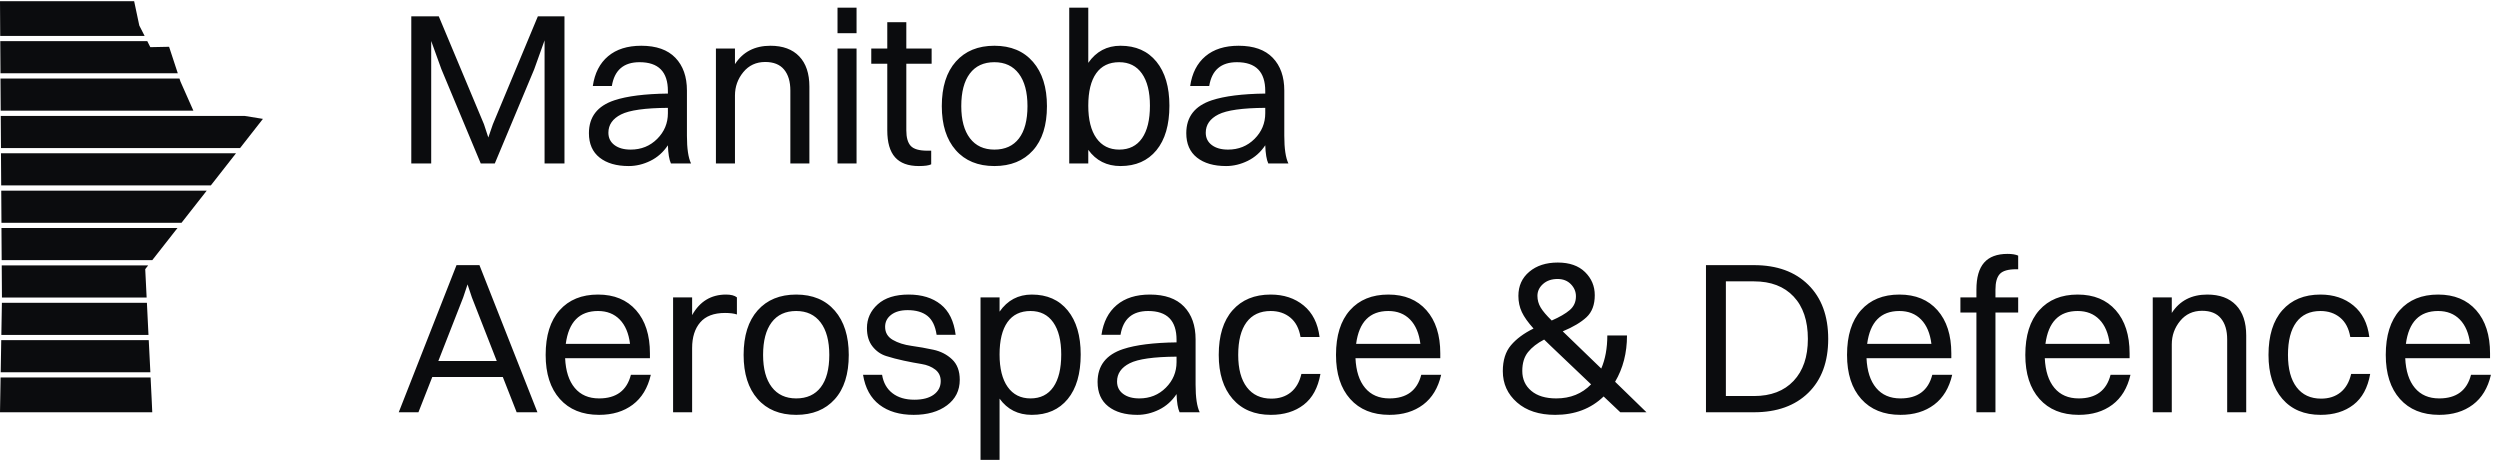
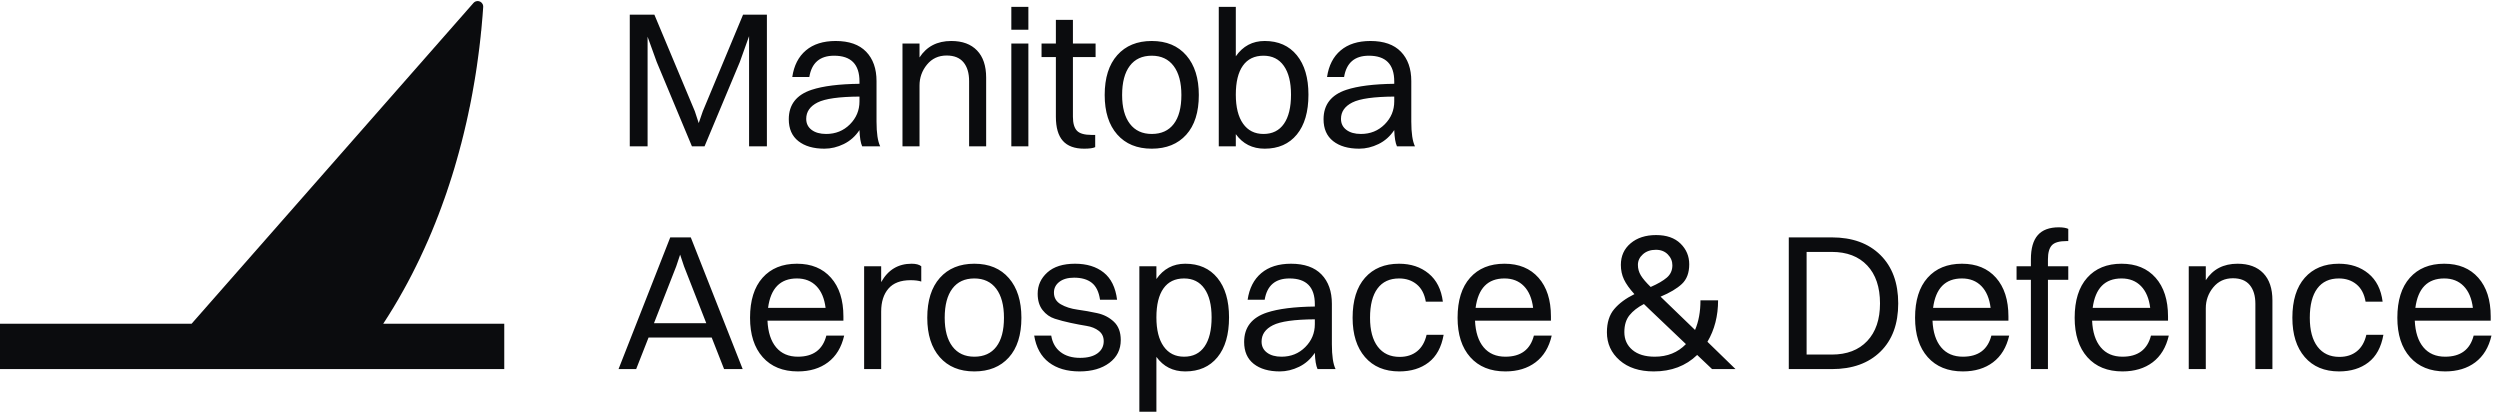
- <svg xmlns="http://www.w3.org/2000/svg" viewBox="0 0 462.2 85.6" width="462" height="86" role="img" aria-label="Manitoba Aerospace &amp; Defence">
-   <path fill="#0B0C0E" d="M28.15 76.00 L28.03 73.37 L27.84 69.57 L0.11 69.57 L0.00 76.00ZM27.50 62.67 L0.23 62.67 L0.13 68.61 L27.80 68.61ZM27.16 55.76 L0.35 55.76 L0.25 61.70 L27.45 61.70ZM26.85 49.54 L27.39 48.85 L0.32 48.85 L0.36 54.79 L27.11 54.79ZM32.81 41.94 L0.27 41.94 L0.31 47.88 L28.15 47.88ZM38.22 35.03 L0.23 35.03 L0.27 40.97 L33.56 40.97ZM43.63 28.12 L0.18 28.12 L0.22 34.06 L38.98 34.06ZM48.61 21.76 L45.21 21.21 L0.14 21.21 L0.18 27.15 L44.39 27.15ZM33.36 14.85 L33.18 14.30 L0.09 14.30 L0.13 20.24 L35.75 20.24ZM31.26 8.43 L27.79 8.50 L27.23 7.39 L0.05 7.39 L0.09 13.33 L32.87 13.33ZM25.75 4.49 L24.80 0.00 L0.00 0.00 L0.04 6.43 L26.74 6.43Z" />
-   <path fill="#0B0C0E" d="M76.04 30V2.8H81.12L89.48 22.76L90.28 25.2L91.12 22.76L99.44 2.8H104.36V30H100.68V7.24L98.76 12.6L91.48 30H88.88L81.6 12.56L79.72 7.36V30ZM113.12 15.68H109.6Q110.12 12.12 112.42 10.18Q114.72 8.24 118.56 8.24Q122.72 8.24 124.86 10.46Q127 12.68 127 16.52V24.88Q127 28.44 127.76 30H124.04Q123.56 28.96 123.48 26.64Q122.2 28.56 120.24 29.52Q118.28 30.48 116.24 30.48Q112.84 30.48 110.86 28.92Q108.88 27.36 108.88 24.4Q108.88 19.88 113.6 18.32Q117.12 17.16 123.48 17.08V16.6Q123.48 11.28 118.24 11.28Q113.84 11.28 113.12 15.68ZM112.48 24.32Q112.48 25.76 113.6 26.6Q114.72 27.44 116.6 27.44Q119.52 27.44 121.5 25.46Q123.48 23.48 123.48 20.72V19.72Q117.16 19.76 114.82 20.94Q112.48 22.12 112.48 24.32ZM132.36 30V8.76H135.88V11.64Q138.08 8.24 142.44 8.24Q145.88 8.24 147.76 10.2Q149.64 12.16 149.64 15.8V30H146.12V16.52Q146.12 14.04 144.96 12.64Q143.8 11.24 141.48 11.24Q138.96 11.24 137.42 13.12Q135.88 15 135.88 17.44V30ZM154.84 5.92V1.2H158.36V5.92ZM154.84 30V8.76H158.36V30ZM164.04 23.88V11.56H161.08V8.76H164.04V3.88H167.56V8.76H172.24V11.56H167.56V23.88Q167.56 25.88 168.38 26.76Q169.2 27.64 171.44 27.64H172.16V30.16Q171.52 30.48 169.88 30.48Q166.92 30.48 165.48 28.86Q164.04 27.24 164.04 23.88ZM183.84 30.48Q179.28 30.48 176.7 27.54Q174.12 24.6 174.12 19.4Q174.12 14.08 176.72 11.16Q179.32 8.24 183.84 8.24Q188.4 8.24 190.98 11.22Q193.56 14.2 193.56 19.4Q193.56 24.72 190.96 27.6Q188.36 30.48 183.84 30.48ZM183.84 27.44Q186.8 27.44 188.38 25.38Q189.96 23.32 189.96 19.4Q189.96 15.52 188.36 13.4Q186.76 11.28 183.84 11.28Q180.88 11.28 179.3 13.38Q177.72 15.48 177.72 19.4Q177.72 23.24 179.32 25.34Q180.92 27.44 183.84 27.44ZM201.2 30H197.68V1.2H201.2V11.4Q203.4 8.24 207.16 8.24Q211.4 8.24 213.8 11.18Q216.2 14.12 216.2 19.32Q216.2 24.64 213.8 27.56Q211.4 30.48 207.16 30.48Q203.36 30.48 201.2 27.48ZM206.92 11.28Q204.12 11.28 202.66 13.34Q201.2 15.4 201.2 19.32Q201.2 23.2 202.7 25.32Q204.2 27.44 206.92 27.44Q209.68 27.44 211.14 25.34Q212.6 23.24 212.6 19.32Q212.6 15.48 211.12 13.38Q209.64 11.28 206.92 11.28ZM223.56 15.68H220.04Q220.56 12.12 222.86 10.18Q225.16 8.24 229 8.24Q233.16 8.24 235.3 10.46Q237.44 12.68 237.44 16.52V24.88Q237.44 28.44 238.2 30H234.48Q234 28.96 233.92 26.64Q232.64 28.56 230.68 29.52Q228.72 30.48 226.68 30.48Q223.28 30.48 221.3 28.92Q219.32 27.36 219.32 24.4Q219.32 19.88 224.04 18.32Q227.56 17.16 233.92 17.08V16.6Q233.92 11.28 228.68 11.28Q224.28 11.28 223.56 15.68ZM222.92 24.32Q222.92 25.76 224.04 26.6Q225.16 27.44 227.04 27.44Q229.96 27.44 231.94 25.46Q233.92 23.48 233.92 20.72V19.72Q227.6 19.76 225.26 20.94Q222.92 22.12 222.92 24.32Z M95.52 76 92.96 69.48H79.92L77.36 76H73.72L84.4 48.8H88.64L99.36 76ZM85.64 54.76 81.04 66.52H91.84L87.24 54.76L86.44 52.36ZM120.32 69.08Q119.48 72.72 116.98 74.6Q114.48 76.48 110.76 76.48Q106.12 76.48 103.5 73.54Q100.88 70.6 100.88 65.4Q100.88 60.04 103.46 57.14Q106.04 54.24 110.56 54.24Q115.04 54.24 117.6 57.14Q120.16 60.04 120.16 65.12V66H104.48Q104.64 69.56 106.26 71.5Q107.88 73.44 110.76 73.44Q115.52 73.44 116.64 69.08ZM110.56 57.28Q105.4 57.28 104.6 63.36H116.48Q116.12 60.44 114.58 58.86Q113.04 57.28 110.56 57.28ZM124.44 76V54.76H127.96V58.04Q130.08 54.24 134.24 54.24Q135.6 54.24 136.24 54.76V57.92Q135.4 57.64 134.04 57.64Q130.96 57.64 129.46 59.38Q127.96 61.12 127.96 64.12V76ZM147.2 76.48Q142.64 76.48 140.06 73.54Q137.48 70.6 137.48 65.4Q137.48 60.08 140.08 57.16Q142.68 54.24 147.2 54.24Q151.76 54.24 154.34 57.22Q156.92 60.2 156.92 65.4Q156.92 70.72 154.32 73.6Q151.72 76.48 147.2 76.48ZM147.2 73.44Q150.16 73.44 151.74 71.38Q153.32 69.32 153.32 65.4Q153.32 61.52 151.72 59.4Q150.12 57.28 147.2 57.28Q144.24 57.28 142.66 59.38Q141.08 61.48 141.08 65.4Q141.08 69.24 142.68 71.34Q144.28 73.44 147.2 73.44ZM163.64 60.2Q163.64 61.8 165.06 62.62Q166.48 63.44 168.5 63.72Q170.52 64 172.56 64.44Q174.6 64.88 176.02 66.22Q177.44 67.56 177.44 70Q177.44 72.96 175.08 74.72Q172.72 76.48 168.92 76.48Q165.04 76.48 162.6 74.62Q160.16 72.76 159.56 69.08H163.08Q163.44 71.28 165 72.48Q166.56 73.68 169.04 73.68Q171.36 73.68 172.64 72.74Q173.92 71.8 173.92 70.24Q173.92 68.88 172.9 68.1Q171.88 67.32 170.38 67.08Q168.88 66.84 167.1 66.46Q165.32 66.08 163.82 65.6Q162.32 65.12 161.3 63.82Q160.28 62.52 160.28 60.44Q160.28 57.84 162.28 56.04Q164.28 54.24 168 54.24Q171.64 54.24 173.92 56.06Q176.2 57.88 176.68 61.68H173.16Q172.8 59.24 171.46 58.18Q170.12 57.12 167.8 57.12Q165.88 57.12 164.76 57.98Q163.64 58.84 163.64 60.2ZM184.8 84.8H181.28V54.76H184.8V57.4Q187 54.24 190.76 54.24Q195 54.24 197.4 57.18Q199.8 60.12 199.8 65.32Q199.8 70.64 197.4 73.56Q195 76.48 190.76 76.48Q186.96 76.48 184.8 73.48ZM190.52 57.28Q187.72 57.28 186.26 59.34Q184.8 61.4 184.8 65.32Q184.8 69.2 186.3 71.32Q187.8 73.44 190.52 73.44Q193.28 73.44 194.74 71.34Q196.2 69.24 196.2 65.32Q196.2 61.48 194.72 59.38Q193.24 57.28 190.52 57.28ZM207.16 61.68H203.64Q204.16 58.12 206.46 56.18Q208.76 54.24 212.6 54.24Q216.76 54.24 218.9 56.46Q221.04 58.68 221.04 62.52V70.88Q221.04 74.44 221.8 76H218.08Q217.6 74.96 217.52 72.64Q216.24 74.56 214.28 75.52Q212.32 76.48 210.28 76.48Q206.88 76.48 204.9 74.92Q202.92 73.36 202.92 70.4Q202.92 65.88 207.64 64.32Q211.16 63.16 217.52 63.08V62.6Q217.52 57.28 212.28 57.28Q207.88 57.28 207.16 61.68ZM206.52 70.32Q206.52 71.76 207.64 72.6Q208.76 73.44 210.64 73.44Q213.56 73.44 215.54 71.46Q217.52 69.48 217.52 66.72V65.72Q211.2 65.76 208.86 66.94Q206.52 68.12 206.52 70.32ZM243.96 62.08H240.44Q240.04 59.72 238.56 58.5Q237.08 57.28 234.92 57.28Q232 57.28 230.46 59.36Q228.92 61.44 228.92 65.4Q228.92 69.28 230.52 71.38Q232.12 73.48 235.04 73.48Q237.2 73.48 238.64 72.32Q240.08 71.16 240.6 68.92H244.12Q243.44 72.76 241.02 74.62Q238.6 76.48 234.96 76.48Q230.44 76.48 227.88 73.52Q225.32 70.56 225.32 65.4Q225.32 60.04 227.88 57.14Q230.44 54.24 234.92 54.24Q238.56 54.24 241.02 56.26Q243.48 58.28 243.96 62.08ZM266.44 69.08Q265.6 72.72 263.1 74.6Q260.6 76.48 256.88 76.48Q252.24 76.48 249.62 73.54Q247 70.6 247 65.4Q247 60.04 249.58 57.14Q252.16 54.24 256.68 54.24Q261.16 54.24 263.72 57.14Q266.28 60.04 266.28 65.12V66H250.6Q250.76 69.56 252.38 71.5Q254 73.44 256.88 73.44Q261.64 73.44 262.76 69.08ZM256.68 57.28Q251.52 57.28 250.72 63.36H262.6Q262.24 60.44 260.7 58.86Q259.16 57.28 256.68 57.28ZM294.84 54.36Q294.84 57 293.32 58.42Q291.8 59.84 288.92 61.04L288.96 61.08L296.04 67.92Q297.16 65.32 297.16 61.8H300.8Q300.8 66.64 298.6 70.36L304.4 76H299.56L296.48 73.08Q292.96 76.48 287.52 76.48Q283.08 76.48 280.46 74.18Q277.84 71.88 277.84 68.4Q277.84 65.4 279.34 63.62Q280.84 61.84 283.52 60.52Q282 58.84 281.36 57.48Q280.72 56.12 280.72 54.48Q280.72 51.72 282.74 50.02Q284.76 48.32 288 48.32Q291.24 48.32 293.04 50.08Q294.84 51.84 294.84 54.36ZM284.24 54.48Q284.24 55.64 284.84 56.64Q285.44 57.64 286.88 59.04Q289.08 58.08 290.22 57.1Q291.36 56.12 291.36 54.56Q291.36 53.28 290.42 52.32Q289.48 51.36 287.96 51.36Q286.32 51.36 285.28 52.28Q284.24 53.2 284.24 54.48ZM281.44 68.36Q281.44 70.64 283.1 72.04Q284.76 73.44 287.72 73.44Q291.64 73.44 294.16 70.84L286.68 63.72Q286.24 63.32 285.48 62.56Q283.56 63.56 282.5 64.88Q281.44 66.2 281.44 68.36ZM315.4 76V48.8H324.28Q330.64 48.8 334.32 52.44Q338 56.08 338 62.44Q338 68.8 334.32 72.4Q330.64 76 324.28 76ZM324.28 73Q328.96 73 331.6 70.2Q334.24 67.4 334.24 62.44Q334.24 57.4 331.6 54.6Q328.96 51.8 324.28 51.8H319.08V73ZM360.92 69.08Q360.08 72.72 357.58 74.6Q355.08 76.48 351.36 76.48Q346.72 76.48 344.1 73.54Q341.48 70.6 341.48 65.4Q341.48 60.04 344.06 57.14Q346.64 54.24 351.16 54.24Q355.64 54.24 358.2 57.14Q360.76 60.04 360.76 65.12V66H345.08Q345.24 69.56 346.86 71.5Q348.48 73.44 351.36 73.44Q356.12 73.44 357.24 69.08ZM351.16 57.28Q346 57.28 345.2 63.36H357.08Q356.72 60.44 355.18 58.86Q353.64 57.28 351.16 57.28ZM362.44 57.56V54.76H365.4V53.32Q365.4 49.96 366.82 48.34Q368.24 46.72 371.16 46.72Q372.4 46.72 373.12 47.04V49.56H372.76Q370.52 49.56 369.72 50.44Q368.92 51.32 368.92 53.32V54.76H373.12V57.56H368.92V76H365.4V57.56ZM393.88 69.08Q393.04 72.72 390.54 74.6Q388.04 76.48 384.32 76.48Q379.68 76.48 377.06 73.54Q374.44 70.6 374.44 65.4Q374.44 60.04 377.02 57.14Q379.6 54.24 384.12 54.24Q388.6 54.24 391.16 57.14Q393.72 60.04 393.72 65.12V66H378.04Q378.2 69.56 379.82 71.5Q381.44 73.44 384.32 73.44Q389.08 73.44 390.2 69.08ZM384.12 57.28Q378.96 57.28 378.16 63.36H390.04Q389.68 60.44 388.14 58.86Q386.6 57.28 384.12 57.28ZM398 76V54.76H401.52V57.64Q403.72 54.24 408.08 54.24Q411.52 54.24 413.4 56.2Q415.28 58.16 415.28 61.8V76H411.76V62.52Q411.76 60.04 410.6 58.64Q409.44 57.24 407.12 57.24Q404.6 57.24 403.06 59.12Q401.52 61 401.52 63.44V76ZM438.04 62.08H434.52Q434.12 59.72 432.64 58.5Q431.16 57.28 429 57.28Q426.08 57.28 424.54 59.36Q423 61.44 423 65.4Q423 69.28 424.6 71.38Q426.2 73.48 429.12 73.48Q431.28 73.48 432.72 72.32Q434.16 71.16 434.68 68.92H438.2Q437.52 72.76 435.1 74.62Q432.68 76.48 429.04 76.48Q424.52 76.48 421.96 73.52Q419.4 70.56 419.4 65.4Q419.4 60.04 421.96 57.14Q424.52 54.24 429 54.24Q432.64 54.24 435.1 56.26Q437.56 58.28 438.04 62.08ZM460.52 69.08Q459.68 72.72 457.18 74.6Q454.68 76.48 450.96 76.48Q446.32 76.48 443.7 73.54Q441.08 70.6 441.08 65.4Q441.08 60.04 443.66 57.14Q446.24 54.24 450.76 54.24Q455.24 54.24 457.8 57.14Q460.36 60.04 460.36 65.12V66H444.68Q444.84 69.56 446.46 71.5Q448.08 73.44 450.96 73.44Q455.72 73.44 456.84 69.08ZM450.76 57.28Q445.6 57.28 444.8 63.36H456.68Q456.32 60.44 454.78 58.86Q453.24 57.28 450.76 57.28Z" />
+ <svg xmlns="http://www.w3.org/2000/svg" viewBox="0 0 516.3 85.6" width="516" height="86" role="img" aria-label="Manitoba Aerospace &amp; Defence">
+   <path fill="#0B0C0E" d="M79.15 66.62 L80.23 64.94 L80.24 64.92 L81.28 63.24 L81.29 63.22 L82.29 61.53 L82.30 61.51 L83.26 59.81 L83.27 59.80 L84.20 58.10 L84.21 58.08 L85.10 56.38 L85.11 56.36 L85.96 54.66 L85.97 54.64 L86.80 52.94 L86.80 52.92 L87.59 51.22 L87.60 51.20 L88.36 49.50 L88.37 49.49 L89.09 47.79 L89.10 47.78 L89.79 46.08 L89.80 46.07 L90.46 44.38 L90.47 44.37 L91.10 42.69 L91.11 42.67 L91.71 41.00 L91.72 40.99 L92.30 39.33 L92.30 39.31 L92.85 37.66 L92.85 37.65 L93.38 36.01 L93.38 36.00 L93.88 34.37 L93.88 34.36 L94.35 32.74 L94.35 32.73 L94.80 31.13 L94.80 31.12 L95.22 29.54 L95.23 29.53 L95.62 27.97 L95.63 27.95 L96.00 26.41 L96.00 26.40 L96.36 24.87 L96.36 24.86 L96.69 23.36 L96.69 23.35 L97.00 21.87 L97.01 21.86 L97.30 20.40 L97.30 20.39 L97.57 18.96 L97.57 18.95 L97.82 17.54 L97.82 17.53 L98.06 16.15 L98.06 16.14 L98.28 14.79 L98.28 14.78 L98.48 13.46 L98.48 13.45 L98.66 12.16 L98.66 12.16 L98.83 10.90 L98.83 10.89 L98.99 9.66 L98.99 9.66 L99.13 8.47 L99.13 8.46 L99.26 7.30 L99.26 7.29 L99.37 6.18 L99.38 6.17 L99.48 5.09 L99.48 5.08 L99.57 4.04 L99.57 4.03 L99.66 3.03 L99.66 3.02 L99.73 2.06 L99.73 2.06 L99.79 1.22 L99.79 1.11 L99.78 1.00 L99.76 0.88 L99.73 0.77 L99.69 0.67 L99.63 0.57 L99.57 0.47 L99.50 0.38 L99.42 0.30 L99.33 0.23 L99.24 0.16 L99.14 0.11 L99.03 0.07 L98.92 0.03 L98.81 0.01 L98.70 0.00 L98.58 0.00 L98.47 0.01 L98.36 0.04 L98.25 0.07 L98.14 0.11 L98.04 0.17 L97.95 0.23 L97.86 0.31 L97.78 0.39 L39.57 66.63 L0.00 66.63 L0.00 76.00 L104.14 76.00 L104.14 66.63 L79.15 66.63Z" />
+   <path fill="#0B0C0E" d="M130.06 30V2.8H135.14L143.5 22.76L144.3 25.2L145.14 22.76L153.46 2.8H158.38V30H154.7V7.24L152.78 12.6L145.5 30H142.9L135.62 12.56L133.74 7.36V30ZM167.14 15.68H163.62Q164.14 12.12 166.44 10.18Q168.74 8.24 172.58 8.24Q176.74 8.24 178.88 10.46Q181.02 12.68 181.02 16.52V24.88Q181.02 28.44 181.78 30H178.06Q177.58 28.96 177.5 26.64Q176.22 28.56 174.26 29.52Q172.3 30.48 170.26 30.48Q166.86 30.48 164.88 28.92Q162.9 27.36 162.9 24.4Q162.9 19.88 167.62 18.32Q171.14 17.16 177.5 17.08V16.6Q177.5 11.28 172.26 11.28Q167.86 11.28 167.14 15.68ZM166.5 24.32Q166.5 25.76 167.62 26.6Q168.74 27.44 170.62 27.44Q173.54 27.44 175.52 25.46Q177.5 23.48 177.5 20.72V19.72Q171.18 19.76 168.84 20.94Q166.5 22.12 166.5 24.32ZM186.38 30V8.76H189.9V11.64Q192.1 8.24 196.46 8.24Q199.9 8.24 201.78 10.2Q203.66 12.16 203.66 15.8V30H200.14V16.52Q200.14 14.04 198.98 12.64Q197.82 11.24 195.5 11.24Q192.98 11.24 191.44 13.12Q189.9 15 189.9 17.44V30ZM208.86 5.92V1.2H212.38V5.92ZM208.86 30V8.76H212.38V30ZM218.06 23.88V11.56H215.1V8.76H218.06V3.88H221.58V8.76H226.26V11.56H221.58V23.88Q221.58 25.88 222.4 26.76Q223.22 27.64 225.46 27.64H226.18V30.16Q225.54 30.48 223.9 30.48Q220.94 30.48 219.5 28.86Q218.06 27.24 218.06 23.88ZM237.86 30.48Q233.3 30.48 230.72 27.54Q228.14 24.6 228.14 19.4Q228.14 14.08 230.74 11.16Q233.34 8.24 237.86 8.24Q242.42 8.24 245 11.22Q247.58 14.2 247.58 19.4Q247.58 24.72 244.98 27.6Q242.38 30.48 237.86 30.48ZM237.86 27.44Q240.82 27.44 242.4 25.38Q243.98 23.32 243.98 19.4Q243.98 15.52 242.38 13.4Q240.78 11.28 237.86 11.28Q234.9 11.28 233.32 13.38Q231.74 15.48 231.74 19.4Q231.74 23.24 233.34 25.34Q234.94 27.44 237.86 27.44ZM255.22 30H251.7V1.2H255.22V11.4Q257.42 8.24 261.18 8.24Q265.42 8.24 267.82 11.18Q270.22 14.12 270.22 19.32Q270.22 24.64 267.82 27.56Q265.42 30.48 261.18 30.48Q257.38 30.48 255.22 27.48ZM260.94 11.28Q258.14 11.28 256.68 13.34Q255.22 15.4 255.22 19.32Q255.22 23.2 256.72 25.32Q258.22 27.44 260.94 27.44Q263.7 27.44 265.16 25.34Q266.62 23.24 266.62 19.32Q266.62 15.48 265.14 13.38Q263.66 11.28 260.94 11.28ZM277.58 15.68H274.06Q274.58 12.12 276.88 10.18Q279.18 8.24 283.02 8.24Q287.18 8.24 289.32 10.46Q291.46 12.68 291.46 16.52V24.88Q291.46 28.44 292.22 30H288.5Q288.02 28.96 287.94 26.64Q286.66 28.56 284.7 29.52Q282.74 30.48 280.7 30.48Q277.3 30.48 275.32 28.92Q273.34 27.36 273.34 24.4Q273.34 19.88 278.06 18.32Q281.58 17.16 287.94 17.08V16.6Q287.94 11.28 282.7 11.28Q278.3 11.28 277.58 15.68ZM276.94 24.32Q276.94 25.76 278.06 26.6Q279.18 27.44 281.06 27.44Q283.98 27.44 285.96 25.46Q287.94 23.48 287.94 20.72V19.72Q281.62 19.76 279.28 20.94Q276.94 22.12 276.94 24.32Z M149.54 76 146.98 69.48H133.94L131.38 76H127.74L138.42 48.8H142.66L153.38 76ZM139.66 54.76 135.06 66.52H145.86L141.26 54.76L140.46 52.36ZM174.34 69.08Q173.5 72.72 171 74.6Q168.5 76.48 164.78 76.48Q160.14 76.48 157.52 73.54Q154.9 70.6 154.9 65.4Q154.9 60.04 157.48 57.14Q160.06 54.24 164.58 54.24Q169.06 54.24 171.62 57.14Q174.18 60.04 174.18 65.12V66H158.5Q158.66 69.56 160.28 71.5Q161.9 73.44 164.78 73.44Q169.54 73.44 170.66 69.08ZM164.58 57.28Q159.42 57.28 158.62 63.36H170.5Q170.14 60.44 168.6 58.86Q167.06 57.28 164.58 57.28ZM178.46 76V54.76H181.98V58.04Q184.1 54.24 188.26 54.24Q189.62 54.24 190.26 54.76V57.92Q189.42 57.64 188.06 57.64Q184.98 57.64 183.48 59.38Q181.98 61.12 181.98 64.12V76ZM201.22 76.48Q196.66 76.48 194.08 73.54Q191.5 70.6 191.5 65.4Q191.5 60.08 194.1 57.16Q196.7 54.24 201.22 54.24Q205.78 54.24 208.36 57.22Q210.94 60.2 210.94 65.4Q210.94 70.72 208.34 73.6Q205.74 76.48 201.22 76.48ZM201.22 73.44Q204.18 73.44 205.76 71.38Q207.34 69.32 207.34 65.4Q207.34 61.52 205.74 59.4Q204.14 57.28 201.22 57.28Q198.26 57.28 196.68 59.38Q195.1 61.48 195.1 65.4Q195.1 69.24 196.7 71.34Q198.3 73.44 201.22 73.44ZM217.66 60.2Q217.66 61.8 219.08 62.62Q220.5 63.44 222.52 63.72Q224.54 64 226.58 64.44Q228.62 64.88 230.04 66.22Q231.46 67.56 231.46 70Q231.46 72.96 229.1 74.72Q226.74 76.48 222.94 76.48Q219.06 76.48 216.62 74.62Q214.18 72.76 213.58 69.08H217.1Q217.46 71.28 219.02 72.48Q220.58 73.68 223.06 73.68Q225.38 73.68 226.66 72.74Q227.94 71.8 227.94 70.24Q227.94 68.88 226.92 68.1Q225.9 67.32 224.4 67.08Q222.9 66.84 221.12 66.46Q219.34 66.08 217.84 65.6Q216.34 65.12 215.32 63.82Q214.3 62.52 214.3 60.44Q214.3 57.84 216.3 56.04Q218.3 54.24 222.02 54.24Q225.66 54.24 227.94 56.06Q230.22 57.88 230.7 61.68H227.18Q226.82 59.24 225.48 58.18Q224.14 57.12 221.82 57.12Q219.9 57.12 218.78 57.98Q217.66 58.84 217.66 60.2ZM238.82 84.8H235.3V54.76H238.82V57.4Q241.02 54.24 244.78 54.24Q249.02 54.24 251.42 57.18Q253.82 60.12 253.82 65.32Q253.82 70.64 251.42 73.56Q249.02 76.48 244.78 76.48Q240.98 76.48 238.82 73.48ZM244.54 57.28Q241.74 57.28 240.28 59.34Q238.82 61.4 238.82 65.32Q238.82 69.2 240.32 71.32Q241.82 73.44 244.54 73.44Q247.3 73.44 248.76 71.34Q250.22 69.24 250.22 65.32Q250.22 61.48 248.74 59.38Q247.26 57.28 244.54 57.28ZM261.18 61.68H257.66Q258.18 58.12 260.48 56.18Q262.78 54.24 266.62 54.24Q270.78 54.24 272.92 56.46Q275.06 58.68 275.06 62.52V70.88Q275.06 74.44 275.82 76H272.1Q271.62 74.96 271.54 72.64Q270.26 74.56 268.3 75.52Q266.34 76.48 264.3 76.48Q260.9 76.48 258.92 74.92Q256.94 73.36 256.94 70.4Q256.94 65.88 261.66 64.32Q265.18 63.16 271.54 63.08V62.6Q271.54 57.28 266.3 57.28Q261.9 57.28 261.18 61.68ZM260.54 70.32Q260.54 71.76 261.66 72.6Q262.78 73.44 264.66 73.44Q267.58 73.44 269.56 71.46Q271.54 69.48 271.54 66.72V65.72Q265.22 65.76 262.88 66.94Q260.54 68.12 260.54 70.32ZM297.98 62.08H294.46Q294.06 59.72 292.58 58.5Q291.1 57.28 288.94 57.28Q286.02 57.28 284.48 59.36Q282.94 61.44 282.94 65.4Q282.94 69.28 284.54 71.38Q286.14 73.48 289.06 73.48Q291.22 73.48 292.66 72.32Q294.1 71.16 294.62 68.92H298.14Q297.46 72.76 295.04 74.62Q292.62 76.48 288.98 76.48Q284.46 76.48 281.9 73.52Q279.34 70.56 279.34 65.4Q279.34 60.04 281.9 57.14Q284.46 54.24 288.94 54.24Q292.58 54.24 295.04 56.26Q297.5 58.28 297.98 62.08ZM320.46 69.08Q319.62 72.72 317.12 74.6Q314.62 76.48 310.9 76.48Q306.26 76.48 303.64 73.54Q301.02 70.6 301.02 65.4Q301.02 60.04 303.6 57.14Q306.18 54.24 310.7 54.24Q315.18 54.24 317.74 57.14Q320.3 60.04 320.3 65.12V66H304.62Q304.78 69.56 306.4 71.5Q308.02 73.44 310.9 73.44Q315.66 73.44 316.78 69.08ZM310.7 57.28Q305.54 57.28 304.74 63.36H316.62Q316.26 60.44 314.72 58.86Q313.18 57.28 310.7 57.28ZM348.86 54.36Q348.86 57 347.34 58.42Q345.82 59.84 342.94 61.04L342.98 61.08L350.06 67.92Q351.18 65.32 351.18 61.8H354.82Q354.82 66.64 352.62 70.36L358.42 76H353.58L350.5 73.08Q346.98 76.48 341.54 76.48Q337.1 76.48 334.48 74.18Q331.86 71.88 331.86 68.4Q331.86 65.4 333.36 63.62Q334.86 61.84 337.54 60.52Q336.02 58.84 335.38 57.48Q334.74 56.12 334.74 54.48Q334.74 51.72 336.76 50.02Q338.78 48.32 342.02 48.32Q345.26 48.32 347.06 50.08Q348.86 51.84 348.86 54.36ZM338.26 54.48Q338.26 55.64 338.86 56.64Q339.46 57.64 340.9 59.04Q343.1 58.08 344.24 57.1Q345.38 56.12 345.38 54.56Q345.38 53.28 344.44 52.32Q343.5 51.36 341.98 51.36Q340.34 51.36 339.3 52.28Q338.26 53.2 338.26 54.48ZM335.46 68.36Q335.46 70.64 337.12 72.04Q338.78 73.44 341.74 73.44Q345.66 73.44 348.18 70.84L340.7 63.72Q340.26 63.32 339.5 62.56Q337.58 63.56 336.52 64.88Q335.46 66.2 335.46 68.36ZM369.42 76V48.8H378.3Q384.66 48.8 388.34 52.44Q392.02 56.08 392.02 62.44Q392.02 68.8 388.34 72.4Q384.66 76 378.3 76ZM378.3 73Q382.98 73 385.62 70.2Q388.26 67.4 388.26 62.44Q388.26 57.4 385.62 54.6Q382.98 51.8 378.3 51.8H373.1V73ZM414.94 69.08Q414.1 72.72 411.6 74.6Q409.1 76.48 405.38 76.48Q400.74 76.48 398.12 73.54Q395.5 70.6 395.5 65.4Q395.5 60.04 398.08 57.14Q400.66 54.24 405.18 54.24Q409.66 54.24 412.22 57.14Q414.78 60.04 414.78 65.12V66H399.1Q399.26 69.56 400.88 71.5Q402.5 73.44 405.38 73.44Q410.14 73.44 411.26 69.08ZM405.18 57.28Q400.02 57.28 399.22 63.36H411.1Q410.74 60.44 409.2 58.86Q407.66 57.28 405.18 57.28ZM416.46 57.56V54.76H419.42V53.32Q419.42 49.96 420.84 48.34Q422.26 46.72 425.18 46.72Q426.42 46.72 427.14 47.04V49.56H426.78Q424.54 49.56 423.74 50.44Q422.94 51.32 422.94 53.32V54.76H427.14V57.56H422.94V76H419.42V57.56ZM447.9 69.08Q447.06 72.72 444.56 74.6Q442.06 76.48 438.34 76.48Q433.7 76.48 431.08 73.54Q428.46 70.6 428.46 65.4Q428.46 60.04 431.04 57.14Q433.62 54.24 438.14 54.24Q442.62 54.24 445.18 57.14Q447.74 60.04 447.74 65.12V66H432.06Q432.22 69.56 433.84 71.5Q435.46 73.44 438.34 73.44Q443.1 73.44 444.22 69.08ZM438.14 57.28Q432.98 57.28 432.18 63.36H444.06Q443.7 60.44 442.16 58.86Q440.62 57.28 438.14 57.28ZM452.02 76V54.76H455.54V57.64Q457.74 54.24 462.1 54.24Q465.54 54.24 467.42 56.2Q469.3 58.16 469.3 61.8V76H465.78V62.52Q465.78 60.04 464.62 58.64Q463.46 57.24 461.14 57.24Q458.62 57.24 457.08 59.12Q455.54 61 455.54 63.44V76ZM492.06 62.08H488.54Q488.14 59.72 486.66 58.5Q485.18 57.28 483.02 57.28Q480.1 57.28 478.56 59.36Q477.02 61.44 477.02 65.4Q477.02 69.28 478.62 71.38Q480.22 73.48 483.14 73.48Q485.3 73.48 486.74 72.32Q488.18 71.16 488.7 68.92H492.22Q491.54 72.76 489.12 74.62Q486.7 76.48 483.06 76.48Q478.54 76.48 475.98 73.52Q473.42 70.56 473.42 65.4Q473.42 60.04 475.98 57.14Q478.54 54.24 483.02 54.24Q486.66 54.24 489.12 56.26Q491.58 58.28 492.06 62.08ZM514.54 69.08Q513.7 72.72 511.2 74.6Q508.7 76.48 504.98 76.48Q500.34 76.48 497.72 73.54Q495.1 70.6 495.1 65.4Q495.1 60.04 497.68 57.14Q500.26 54.24 504.78 54.24Q509.26 54.24 511.82 57.14Q514.38 60.04 514.38 65.12V66H498.7Q498.86 69.56 500.48 71.5Q502.1 73.44 504.98 73.44Q509.74 73.44 510.86 69.08ZM504.78 57.28Q499.62 57.28 498.82 63.36H510.7Q510.34 60.44 508.8 58.86Q507.26 57.28 504.78 57.28Z" />
</svg>
